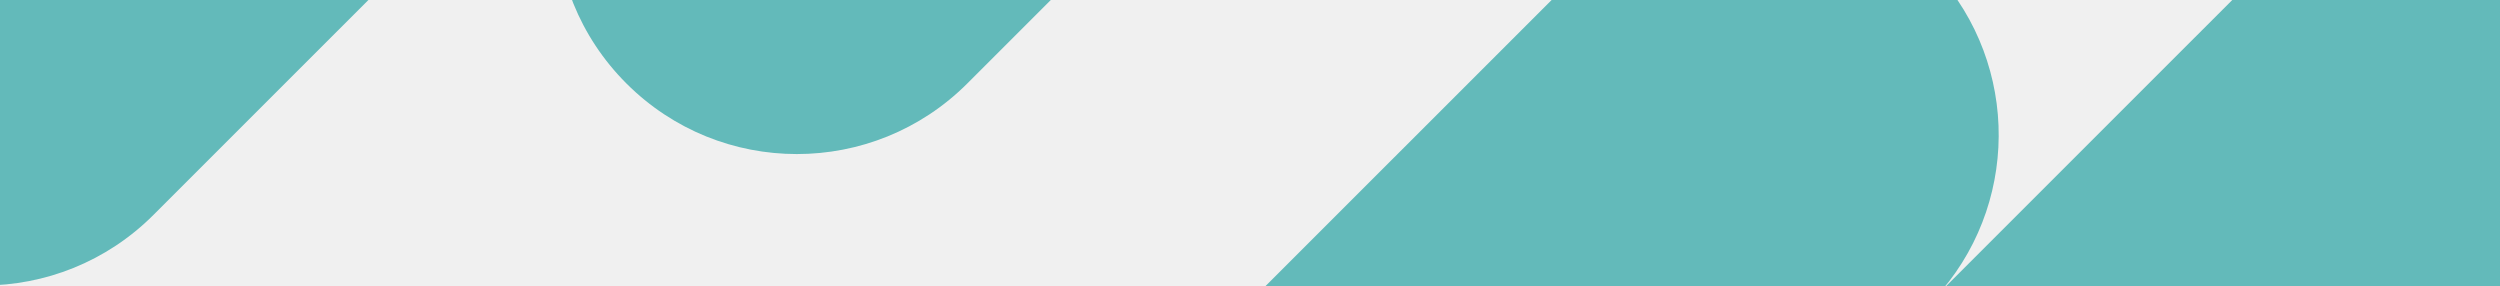
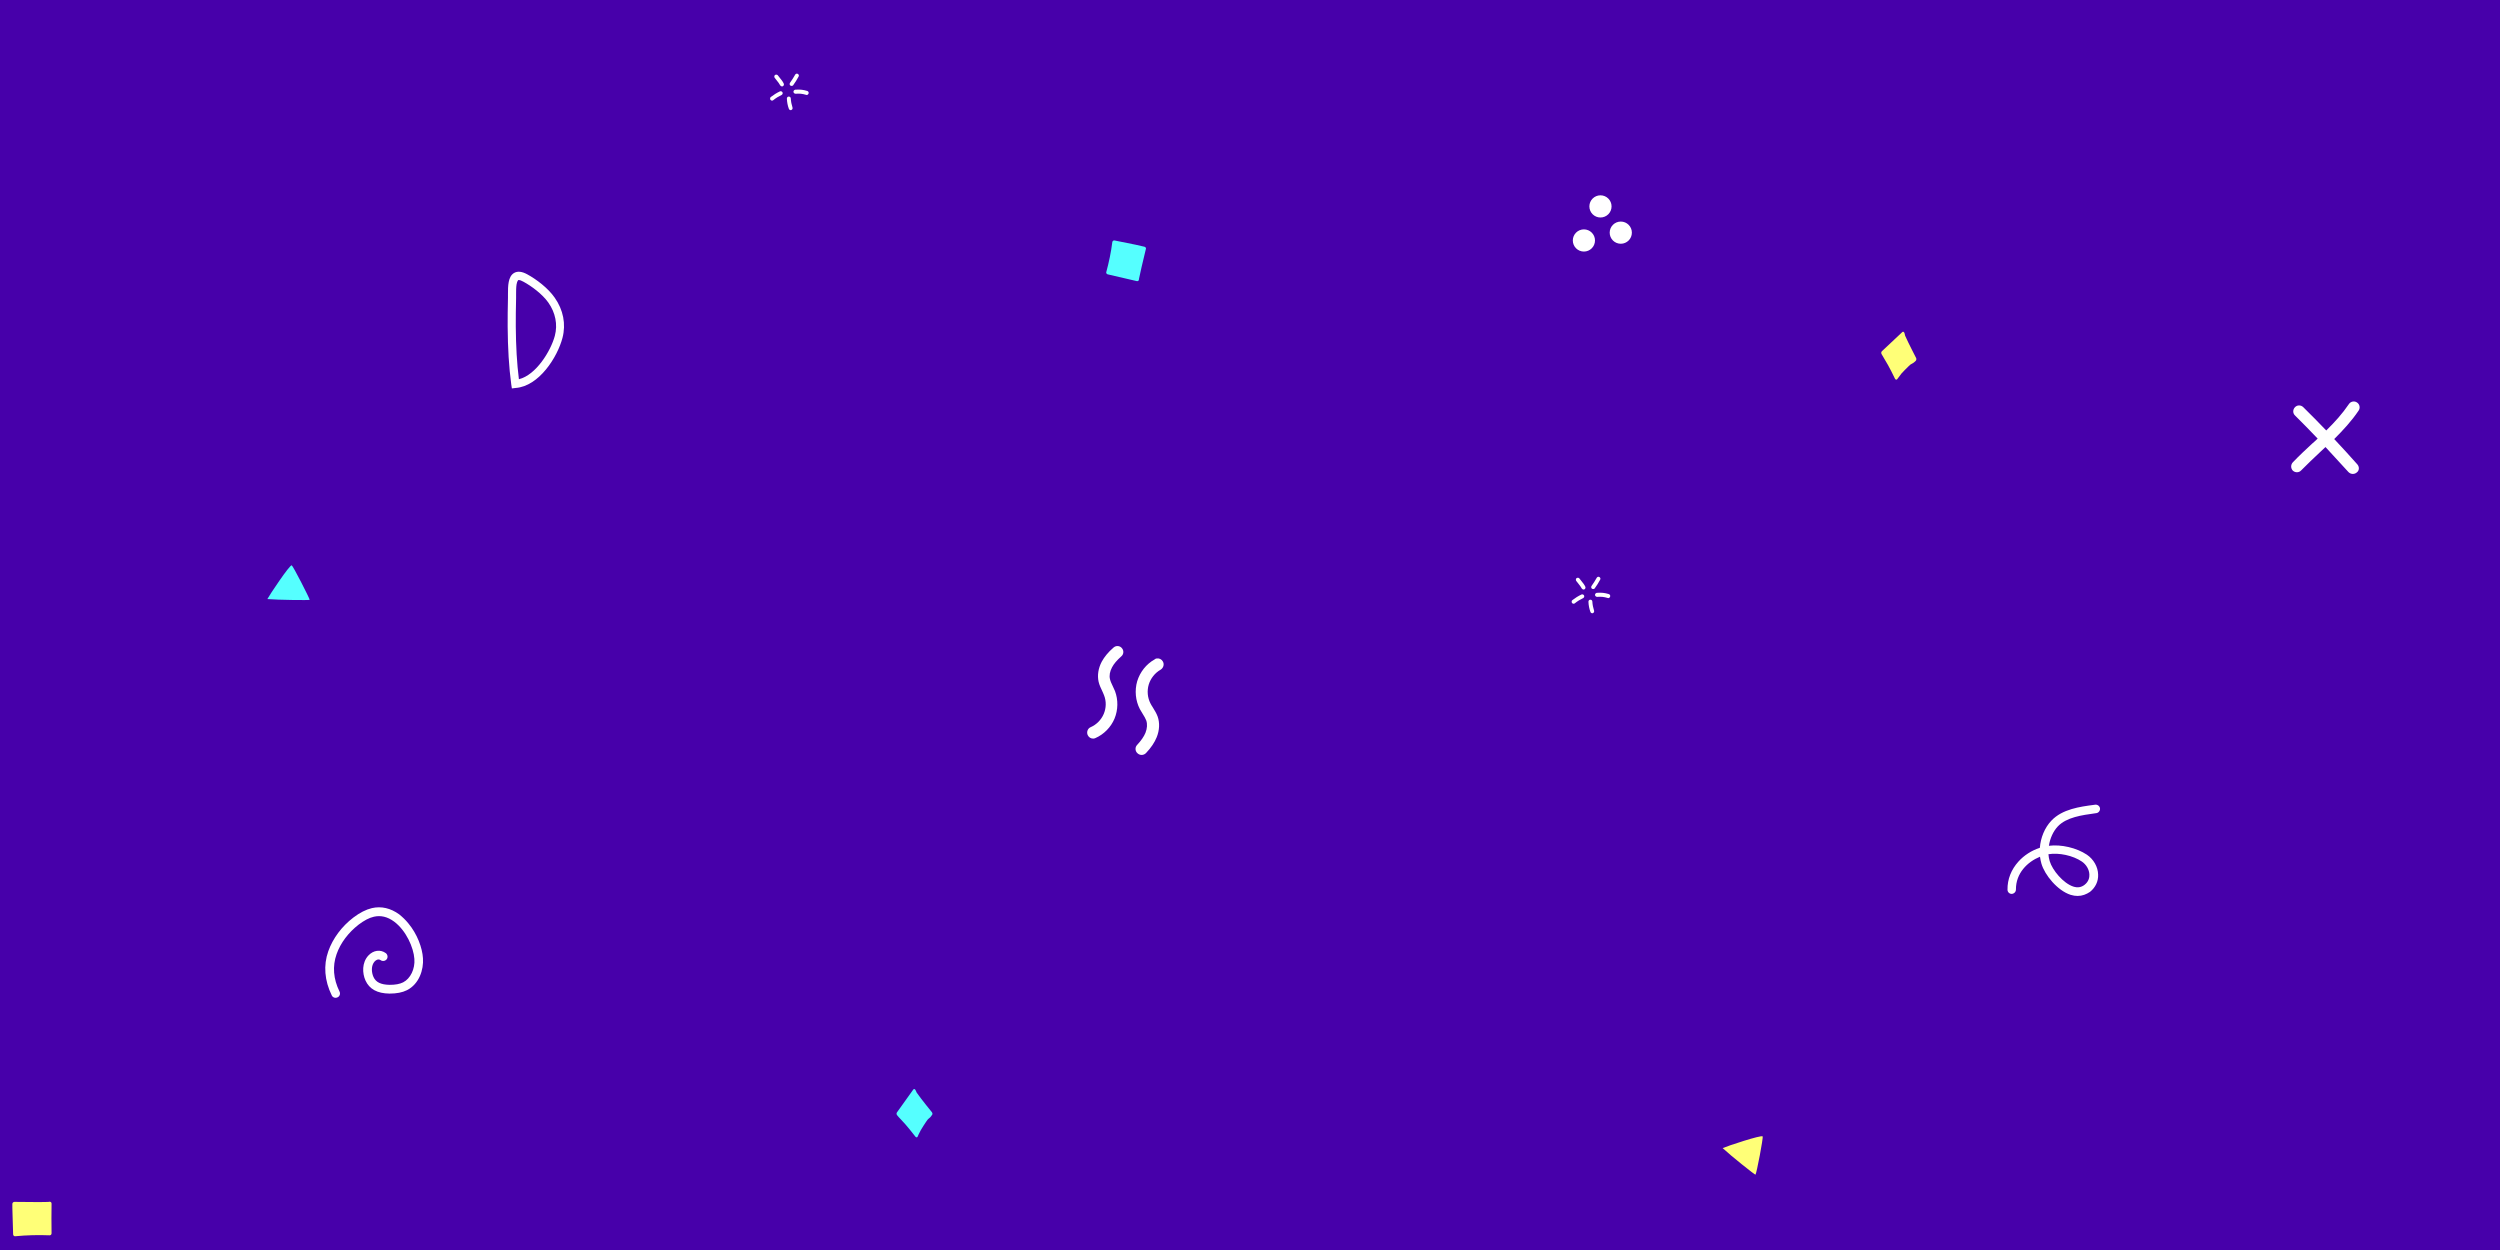
- <svg xmlns="http://www.w3.org/2000/svg" width="1366" height="156">
-   <g fill="#63BABA" fill-rule="evenodd">
-     <path d="M470.577 563.429c-51.432-51.425-51.438-134.806-.013-186.237l.013-.013L867.235-19.424c51.441-51.434 134.836-51.434 186.276 0 48.811 48.804 51.304 126.392 7.473 178.135l178.158-178.135c51.441-51.434 134.836-51.434 186.277 0 51.431 51.424 51.437 134.805.013 186.237-.005.004-.01.008-.013.013l-396.66 396.603c-51.44 51.433-134.834 51.433-186.275 0-48.812-48.805-51.304-126.394-7.471-178.138L656.853 563.43c-51.441 51.433-134.836 51.433-186.276 0zM342.268 45.605c-51.432-51.425-51.438-134.806-.013-186.237l.013-.013 396.658-396.603c51.441-51.434 134.836-51.434 186.277 0 51.431 51.424 51.437 134.805.013 186.237-.005.004-.01.008-.013.013L528.543 45.605c-51.44 51.433-134.834 51.433-186.275 0zm-444.692 71.824c-51.432-51.424-51.438-134.806-.013-186.237l.013-.013 396.658-396.603c51.441-51.434 134.836-51.434 186.277 0 51.431 51.424 51.437 134.805.013 186.237a80.86 80.86 0 01-.013.013L83.85 117.429c-51.44 51.433-134.834 51.433-186.275 0z" />
+ <svg xmlns="http://www.w3.org/2000/svg" width="300" height="150" viewBox="0 0 1600 800">
+   <rect fill="#4700aa" width="1600" height="800" />
+   <path fill="#FF7" d="M1102.5 734.8c2.5-1.2 24.8-8.6 25.6-7.5.5.7-3.9 23.8-4.6 24.5C1123.3 752.1 1107.5 739.5 1102.5 734.8zM1226.3 229.1c0-.1-4.9-9.4-7-14.2-.1-.3-.3-1.1-.4-1.6-.1-.4-.3-.7-.6-.9-.3-.2-.6-.1-.8.1l-13.1 12.3c0 0 0 0 0 0-.2.2-.3.5-.4.8 0 .3 0 .7.2 1 .1.1 1.4 2.5 2.1 3.6 2.4 3.7 6.5 12.1 6.5 12.2.2.3.4.5.7.6.3 0 .5-.1.7-.3 0 0 1.8-2.5 2.7-3.6 1.5-1.6 3-3.2 4.6-4.7 1.2-1.2 1.6-1.4 2.1-1.6.5-.3 1.1-.5 2.5-1.9C1226.5 230.4 1226.6 229.6 1226.3 229.1zM33 770.3C33 770.3 33 770.3 33 770.3c0-.7-.5-1.2-1.2-1.2-.1 0-.3 0-.4.1-1.6.2-14.3.1-22.2 0-.3 0-.6.1-.9.4-.2.2-.4.5-.4.9 0 .2 0 4.9.1 5.9l.4 13.6c0 .3.2.6.4.9.2.2.5.3.8.3 0 0 .1 0 .1 0 7.3-.7 14.7-.9 22-.6.3 0 .7-.1.9-.3.2-.2.4-.6.4-.9C32.9 783.3 32.9 776.2 33 770.3z" />
+   <path fill="#5ff" d="M171.1 383.4c1.3-2.5 14.3-22 15.6-21.6.8.3 11.5 21.2 11.5 22.1C198.1 384.2 177.9 384 171.1 383.4zM596.4 711.8c-.1-.1-6.7-8.2-9.7-12.5-.2-.3-.5-1-.7-1.5-.2-.4-.4-.7-.7-.8-.3-.1-.6 0-.8.3L574 712c0 0 0 0 0 0-.2.2-.2.5-.2.9 0 .3.2.7.4.9.1.1 1.8 2.2 2.8 3.1 3.1 3.1 8.8 10.5 8.9 10.6.2.3.5.4.8.4.3 0 .5-.2.6-.5 0 0 1.2-2.8 2-4.1 1.1-1.9 2.3-3.7 3.5-5.5.9-1.4 1.3-1.7 1.7-2 .5-.4 1-.7 2.1-2.4C596.9 713.1 596.8 712.3 596.4 711.8zM727.5 179.9C727.5 179.9 727.5 179.9 727.5 179.9c.6.2 1.3-.2 1.4-.8 0-.1 0-.2 0-.4.2-1.4 2.8-12.6 4.5-19.5.1-.3 0-.6-.2-.8-.2-.3-.5-.4-.8-.5-.2 0-4.7-1.1-5.7-1.3l-13.4-2.7c-.3-.1-.7 0-.9.2-.2.2-.4.4-.5.6 0 0 0 .1 0 .1-.8 6.5-2.2 13.1-3.9 19.4-.1.3 0 .6.2.9.2.3.5.4.8.5C714.8 176.9 721.7 178.5 727.5 179.9zM728.5 178.1c-.1-.1-.2-.2-.4-.2C728.3 177.9 728.4 178 728.5 178.1z" />
+   <g fill="#FFF">
+     <path d="M699.6 472.7c-1.5 0-2.8-.8-3.5-2.3-.8-1.9 0-4.2 1.9-5 3.7-1.6 6.8-4.7 8.4-8.5 1.6-3.8 1.7-8.1.2-11.9-.3-.9-.8-1.8-1.2-2.8-.8-1.7-1.8-3.7-2.3-5.9-.9-4.1-.2-8.6 2-12.8 1.7-3.1 4.1-6.1 7.6-9.1 1.6-1.4 4-1.2 5.3.4 1.4 1.6 1.2 4-.4 5.3-2.8 2.5-4.7 4.7-5.9 7-1.4 2.6-1.9 5.3-1.3 7.6.3 1.4 1 2.8 1.7 4.3.5 1.1 1 2.2 1.5 3.3 2.1 5.6 2 12-.3 17.6-2.3 5.5-6.8 10.1-12.3 12.5C700.6 472.6 700.1 472.7 699.6 472.7zM740.4 421.4c1.5-.2 3 .5 3.8 1.9 1.1 1.8.4 4.2-1.4 5.3-3.7 2.1-6.4 5.6-7.6 9.5-1.2 4-.8 8.4 1.1 12.1.4.9 1 1.7 1.6 2.7 1 1.7 2.2 3.5 3 5.7 1.4 4 1.2 8.7-.6 13.2-1.4 3.4-3.5 6.6-6.8 10.1-1.5 1.6-3.9 1.7-5.5.2-1.6-1.4-1.7-3.9-.2-5.4 2.6-2.8 4.3-5.3 5.3-7.7 1.1-2.8 1.3-5.6.5-7.9-.5-1.3-1.3-2.7-2.2-4.1-.6-1-1.3-2.1-1.9-3.2-2.8-5.4-3.4-11.9-1.7-17.8 1.8-5.9 5.8-11 11.2-14C739.4 421.6 739.9 421.4 740.4 421.4zM261.3 590.9c5.7 6.8 9 15.7 9.4 22.4.5 7.3-2.4 16.4-10.2 20.4-3 1.5-6.7 2.2-11.2 2.2-7.9-.1-12.9-2.9-15.4-8.4-2.1-4.7-2.3-11.4 1.8-15.9 3.2-3.5 7.8-4.1 11.2-1.6 1.2.9 1.5 2.7.6 3.9-.9 1.2-2.7 1.5-3.9.6-1.8-1.3-3.6.6-3.8.8-2.4 2.6-2.1 7-.8 9.9 1.5 3.4 4.7 5 10.4 5.1 3.6 0 6.4-.5 8.6-1.6 4.7-2.4 7.7-8.6 7.2-15-.5-7.3-5.3-18.2-13-23.9-4.2-3.1-8.5-4.1-12.9-3.1-3.1.7-6.2 2.4-9.7 5-6.6 5.1-11.7 11.8-14.2 19-2.7 7.7-2.1 15.8 1.9 23.9.7 1.4.1 3.1-1.3 3.7-1.4.7-3.1.1-3.7-1.3-4.6-9.4-5.4-19.2-2.2-28.2 2.9-8.2 8.6-15.9 16.1-21.6 4.1-3.1 8-5.1 11.8-6 6-1.4 12 0 17.5 4C257.6 586.9 259.6 588.8 261.3 590.9z" />
+     <circle cx="1013.7" cy="153.9" r="7.1" />
+     <circle cx="1024.3" cy="132.1" r="7.1" />
+     <circle cx="1037.3" cy="148.9" r="7.1" />
+     <path d="M1508.7 297.2c-4.8-5.4-9.7-10.8-14.8-16.2 5.6-5.6 11.1-11.5 15.6-18.2 1.2-1.7.7-4.1-1-5.2-1.7-1.2-4.1-.7-5.2 1-4.2 6.2-9.1 11.6-14.5 16.9-4.8-5-9.7-10-14.7-14.9-1.5-1.5-3.9-1.5-5.3 0-1.5 1.5-1.5 3.9 0 5.3 4.9 4.8 9.7 9.8 14.5 14.8-1.1 1.1-2.3 2.2-3.5 3.2-4.1 3.8-8.4 7.8-12.4 12-1.4 1.5-1.4 3.8 0 5.3 0 0 0 0 0 0 1.5 1.4 3.9 1.4 5.3-.1 3.9-4 8.1-7.9 12.1-11.7 1.2-1.1 2.3-2.2 3.5-3.3 4.9 5.3 9.8 10.6 14.6 15.9.1.1.1.1.2.2 1.4 1.4 3.7 1.5 5.2.2C1510 301.2 1510.1 298.8 1508.7 297.2zM327.6 248.6l-.4-2.6c-1.5-11.1-2.2-23.2-2.3-37 0-5.5 0-11.5.2-18.5 0-.7 0-1.5 0-2.3 0-5 0-11.2 3.9-13.5 2.2-1.3 5.1-1 8.5.9 5.7 3.1 13.2 8.7 17.5 14.9 5.5 7.8 7.3 16.9 5 25.7-3.2 12.3-15 31-30 32.1L327.6 248.6zM332.1 179.2c-.2 0-.3 0-.4.1-.1.1-.7.5-1.1 2.7-.3 1.9-.3 4.2-.3 6.3 0 .8 0 1.7 0 2.4-.2 6.9-.2 12.8-.2 18.3.1 12.5.7 23.5 2 33.7 11-2.7 20.4-18.1 23-27.8 1.9-7.2.4-14.8-4.2-21.3l0 0C347 188.1 340 183 335 180.3 333.6 179.5 332.6 179.2 332.1 179.2zM516.3 60.8c-.1 0-.2 0-.4-.1-2.4-.7-4-.9-6.7-.7-.7 0-1.3-.5-1.4-1.2 0-.7.5-1.3 1.2-1.4 3.1-.2 4.9 0 7.6.8.7.2 1.1.9.9 1.6C517.3 60.4 516.8 60.8 516.3 60.8zM506.1 70.5c-.5 0-1-.3-1.2-.8-.8-2.1-1.2-4.3-1.3-6.6 0-.7.5-1.3 1.2-1.3.7 0 1.3.5 1.3 1.2.1 2 .5 3.9 1.1 5.8.2.7-.1 1.4-.8 1.6C506.4 70.5 506.2 70.5 506.1 70.5zM494.1 64.4c-.4 0-.8-.2-1-.5-.4-.6-.3-1.4.2-1.8 1.8-1.4 3.7-2.6 5.8-3.6.6-.3 1.4 0 1.7.6.3.6 0 1.4-.6 1.7-1.9.9-3.7 2-5.3 3.3C494.7 64.3 494.4 64.4 494.1 64.4zM500.5 55.3c-.5 0-.9-.3-1.2-.7-.5-1-1.2-1.9-2.4-3.4-.3-.4-.7-.9-1.1-1.4-.4-.6-.3-1.4.2-1.8.6-.4 1.4-.3 1.8.2.4.5.8 1 1.1 1.4 1.3 1.6 2.1 2.6 2.7 3.9.3.6 0 1.4-.6 1.7C500.9 55.3 500.7 55.3 500.5 55.3zM506.7 55c-.3 0-.5-.1-.8-.2-.6-.4-.7-1.2-.3-1.8 1.2-1.7 2.3-3.4 3.3-5.2.3-.6 1.1-.9 1.7-.5.6.3.9 1.1.5 1.7-1 1.9-2.2 3.8-3.5 5.6C507.4 54.8 507.1 55 506.7 55zM1029.3 382.8c-.1 0-.2 0-.4-.1-2.4-.7-4-.9-6.7-.7-.7 0-1.3-.5-1.4-1.2 0-.7.5-1.3 1.2-1.4 3.1-.2 4.9 0 7.6.8.7.2 1.1.9.9 1.6C1030.3 382.4 1029.8 382.8 1029.3 382.8zM1019.1 392.5c-.5 0-1-.3-1.2-.8-.8-2.1-1.2-4.3-1.3-6.6 0-.7.5-1.3 1.2-1.3.7 0 1.3.5 1.3 1.2.1 2 .5 3.9 1.1 5.8.2.7-.1 1.4-.8 1.6C1019.4 392.5 1019.2 392.5 1019.1 392.5zM1007.1 386.4c-.4 0-.8-.2-1-.5-.4-.6-.3-1.4.2-1.8 1.8-1.4 3.7-2.6 5.8-3.6.6-.3 1.4 0 1.7.6.3.6 0 1.4-.6 1.7-1.9.9-3.7 2-5.3 3.3C1007.7 386.3 1007.4 386.4 1007.1 386.4zM1013.5 377.3c-.5 0-.9-.3-1.2-.7-.5-1-1.2-1.9-2.4-3.4-.3-.4-.7-.9-1.1-1.4-.4-.6-.3-1.4.2-1.8.6-.4 1.4-.3 1.8.2.4.5.8 1 1.1 1.4 1.3 1.6 2.1 2.6 2.7 3.9.3.6 0 1.4-.6 1.7C1013.9 377.3 1013.7 377.3 1013.5 377.3zM1019.7 377c-.3 0-.5-.1-.8-.2-.6-.4-.7-1.2-.3-1.8 1.2-1.7 2.3-3.4 3.3-5.2.3-.6 1.1-.9 1.7-.5.6.3.9 1.1.5 1.7-1 1.9-2.2 3.8-3.5 5.6C1020.4 376.8 1020.1 377 1019.7 377zM1329.7 573.4c-1.4 0-2.9-.2-4.5-.7-8.4-2.7-16.6-12.7-18.7-20-.4-1.4-.7-2.9-.9-4.4-8.1 3.3-15.5 10.6-15.4 21 0 1.5-1.2 2.7-2.7 2.8 0 0 0 0 0 0-1.5 0-2.7-1.2-2.7-2.7-.1-6.7 2.4-12.9 7-18 3.6-4 8.4-7.1 13.7-8.8.5-6.5 3.1-12.9 7.4-17.4 7-7.4 18.2-8.9 27.3-10.1l.7-.1c1.5-.2 2.9.9 3.1 2.3.2 1.5-.9 2.9-2.3 3.1l-.7.1c-8.6 1.2-18.4 2.5-24 8.4-3 3.2-5 7.7-5.7 12.4 7.9-1 17.7 1.3 24.3 5.7 4.3 2.9 7.1 7.8 7.2 12.7.2 4.3-1.7 8.3-5.2 11.1C1335.2 572.4 1332.6 573.4 1329.7 573.4zM1311 546.7c.1 1.5.4 3 .8 4.4 1.7 5.8 8.7 14.2 15.1 16.3 2.8.9 5.1.5 7.2-1.1 2.7-2.1 3.2-4.8 3.1-6.6-.1-3.2-2-6.4-4.8-8.3C1326.7 547.5 1317.7 545.6 1311 546.7z" />
  </g>
</svg>
